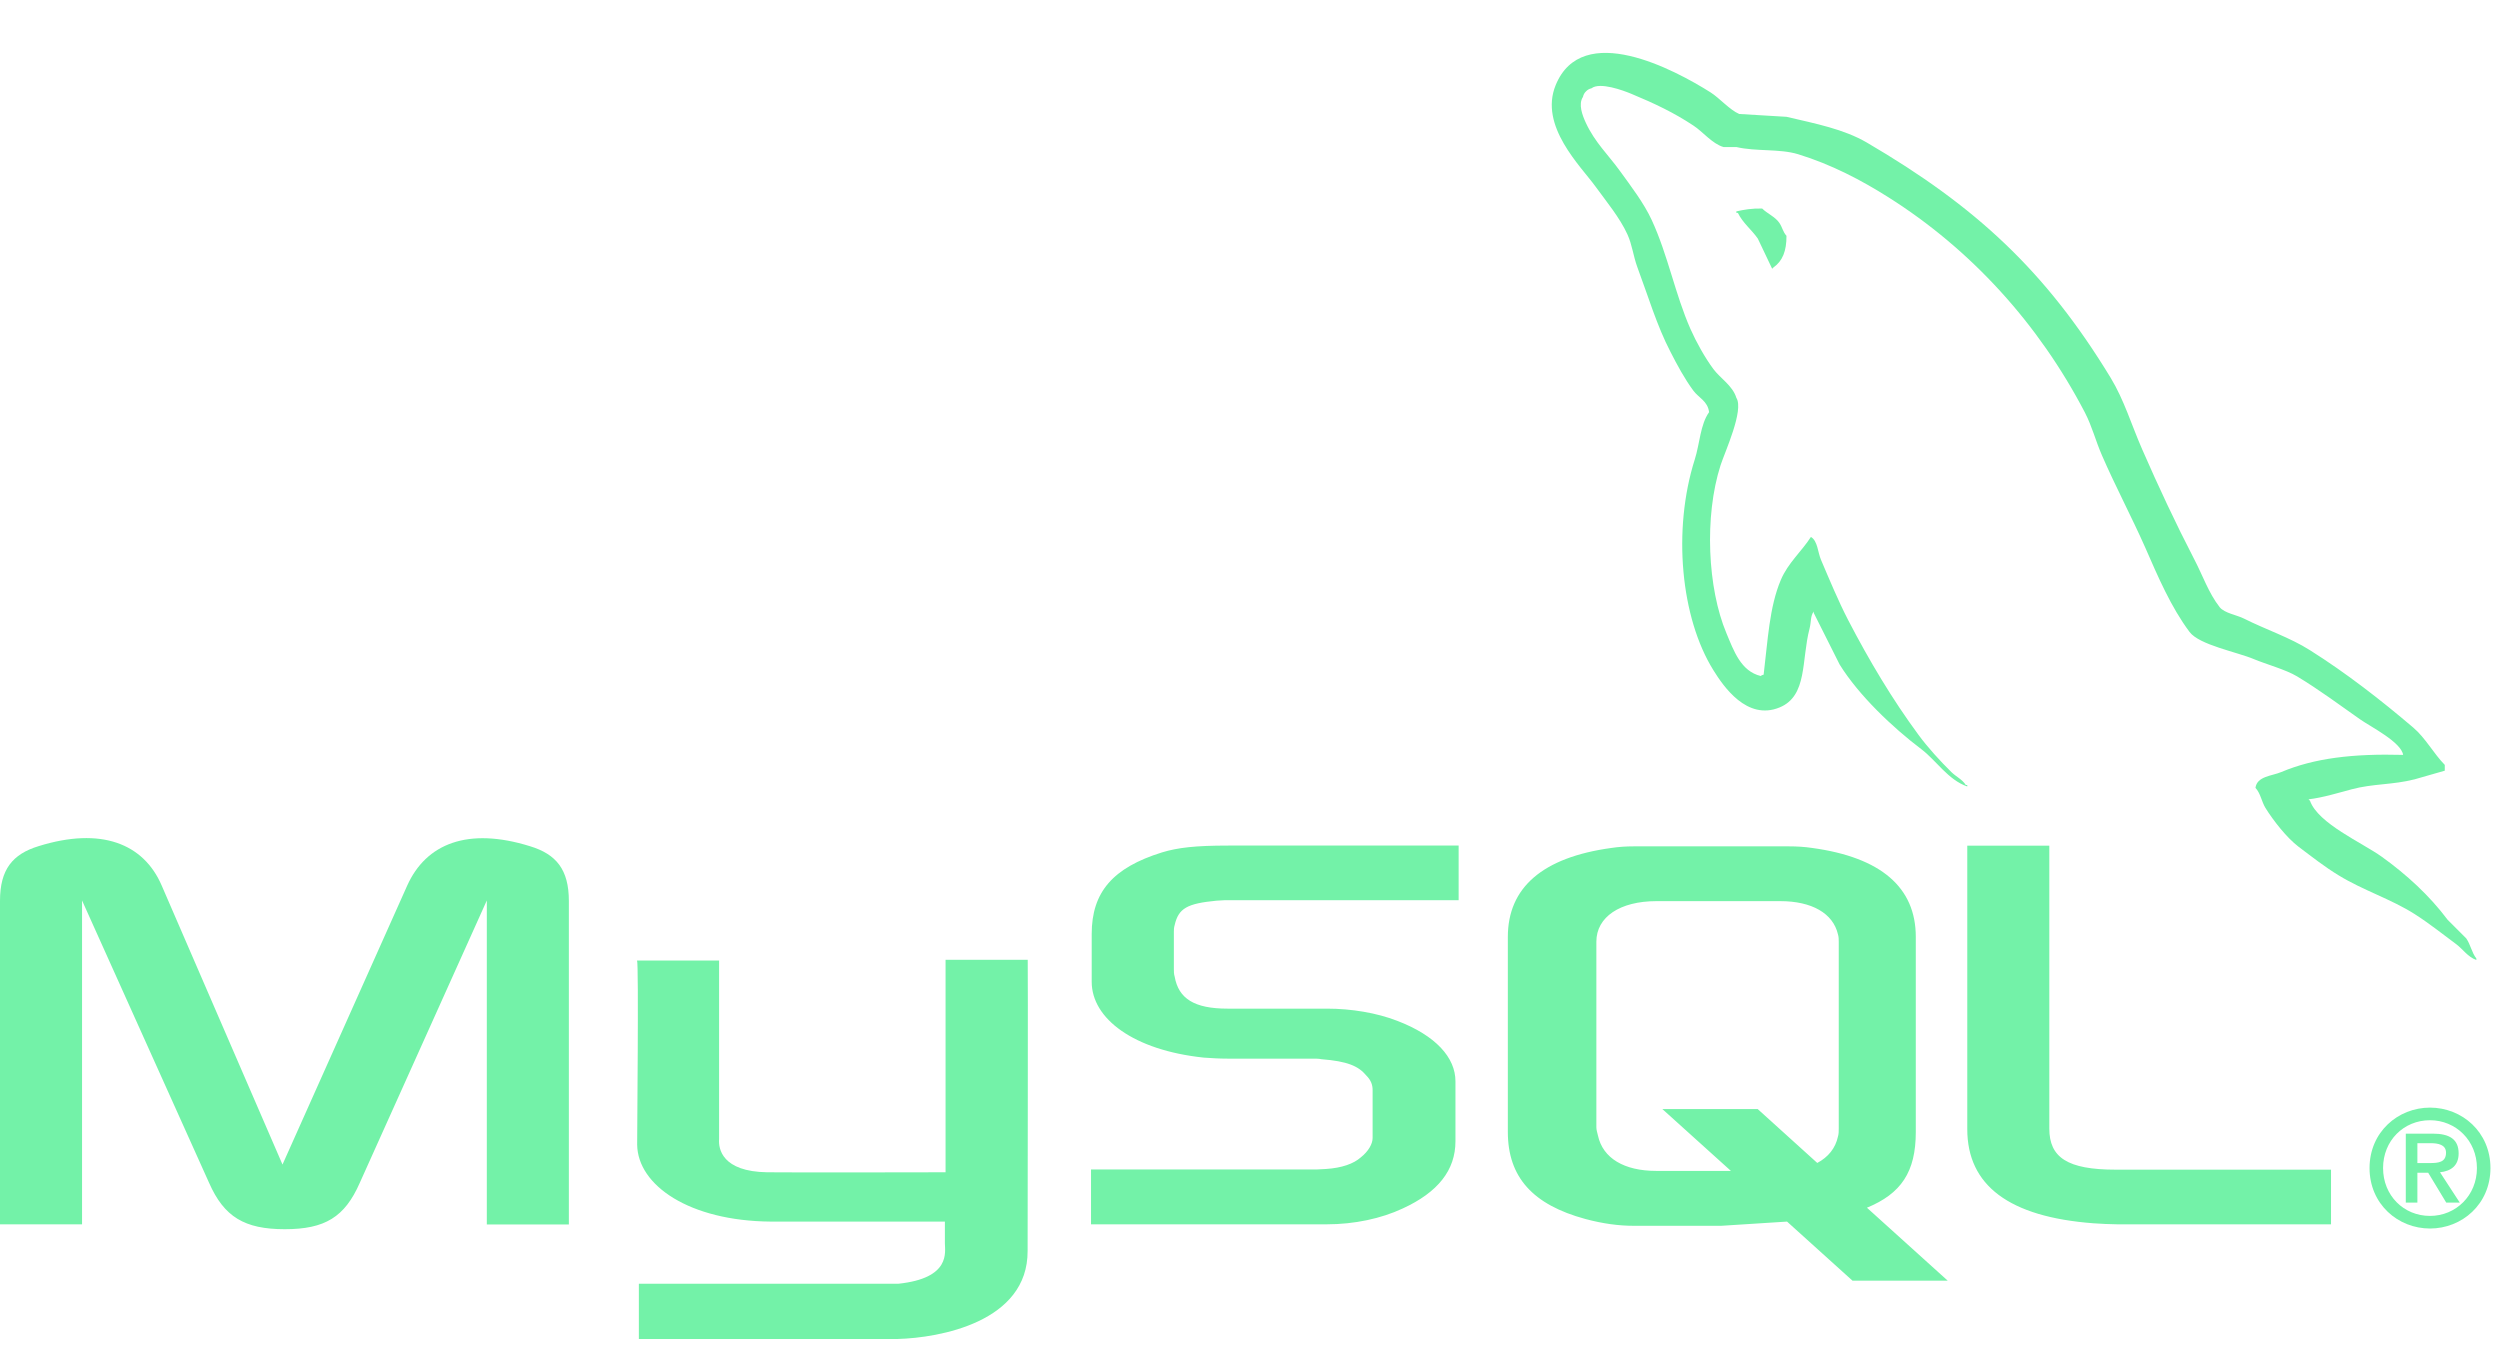
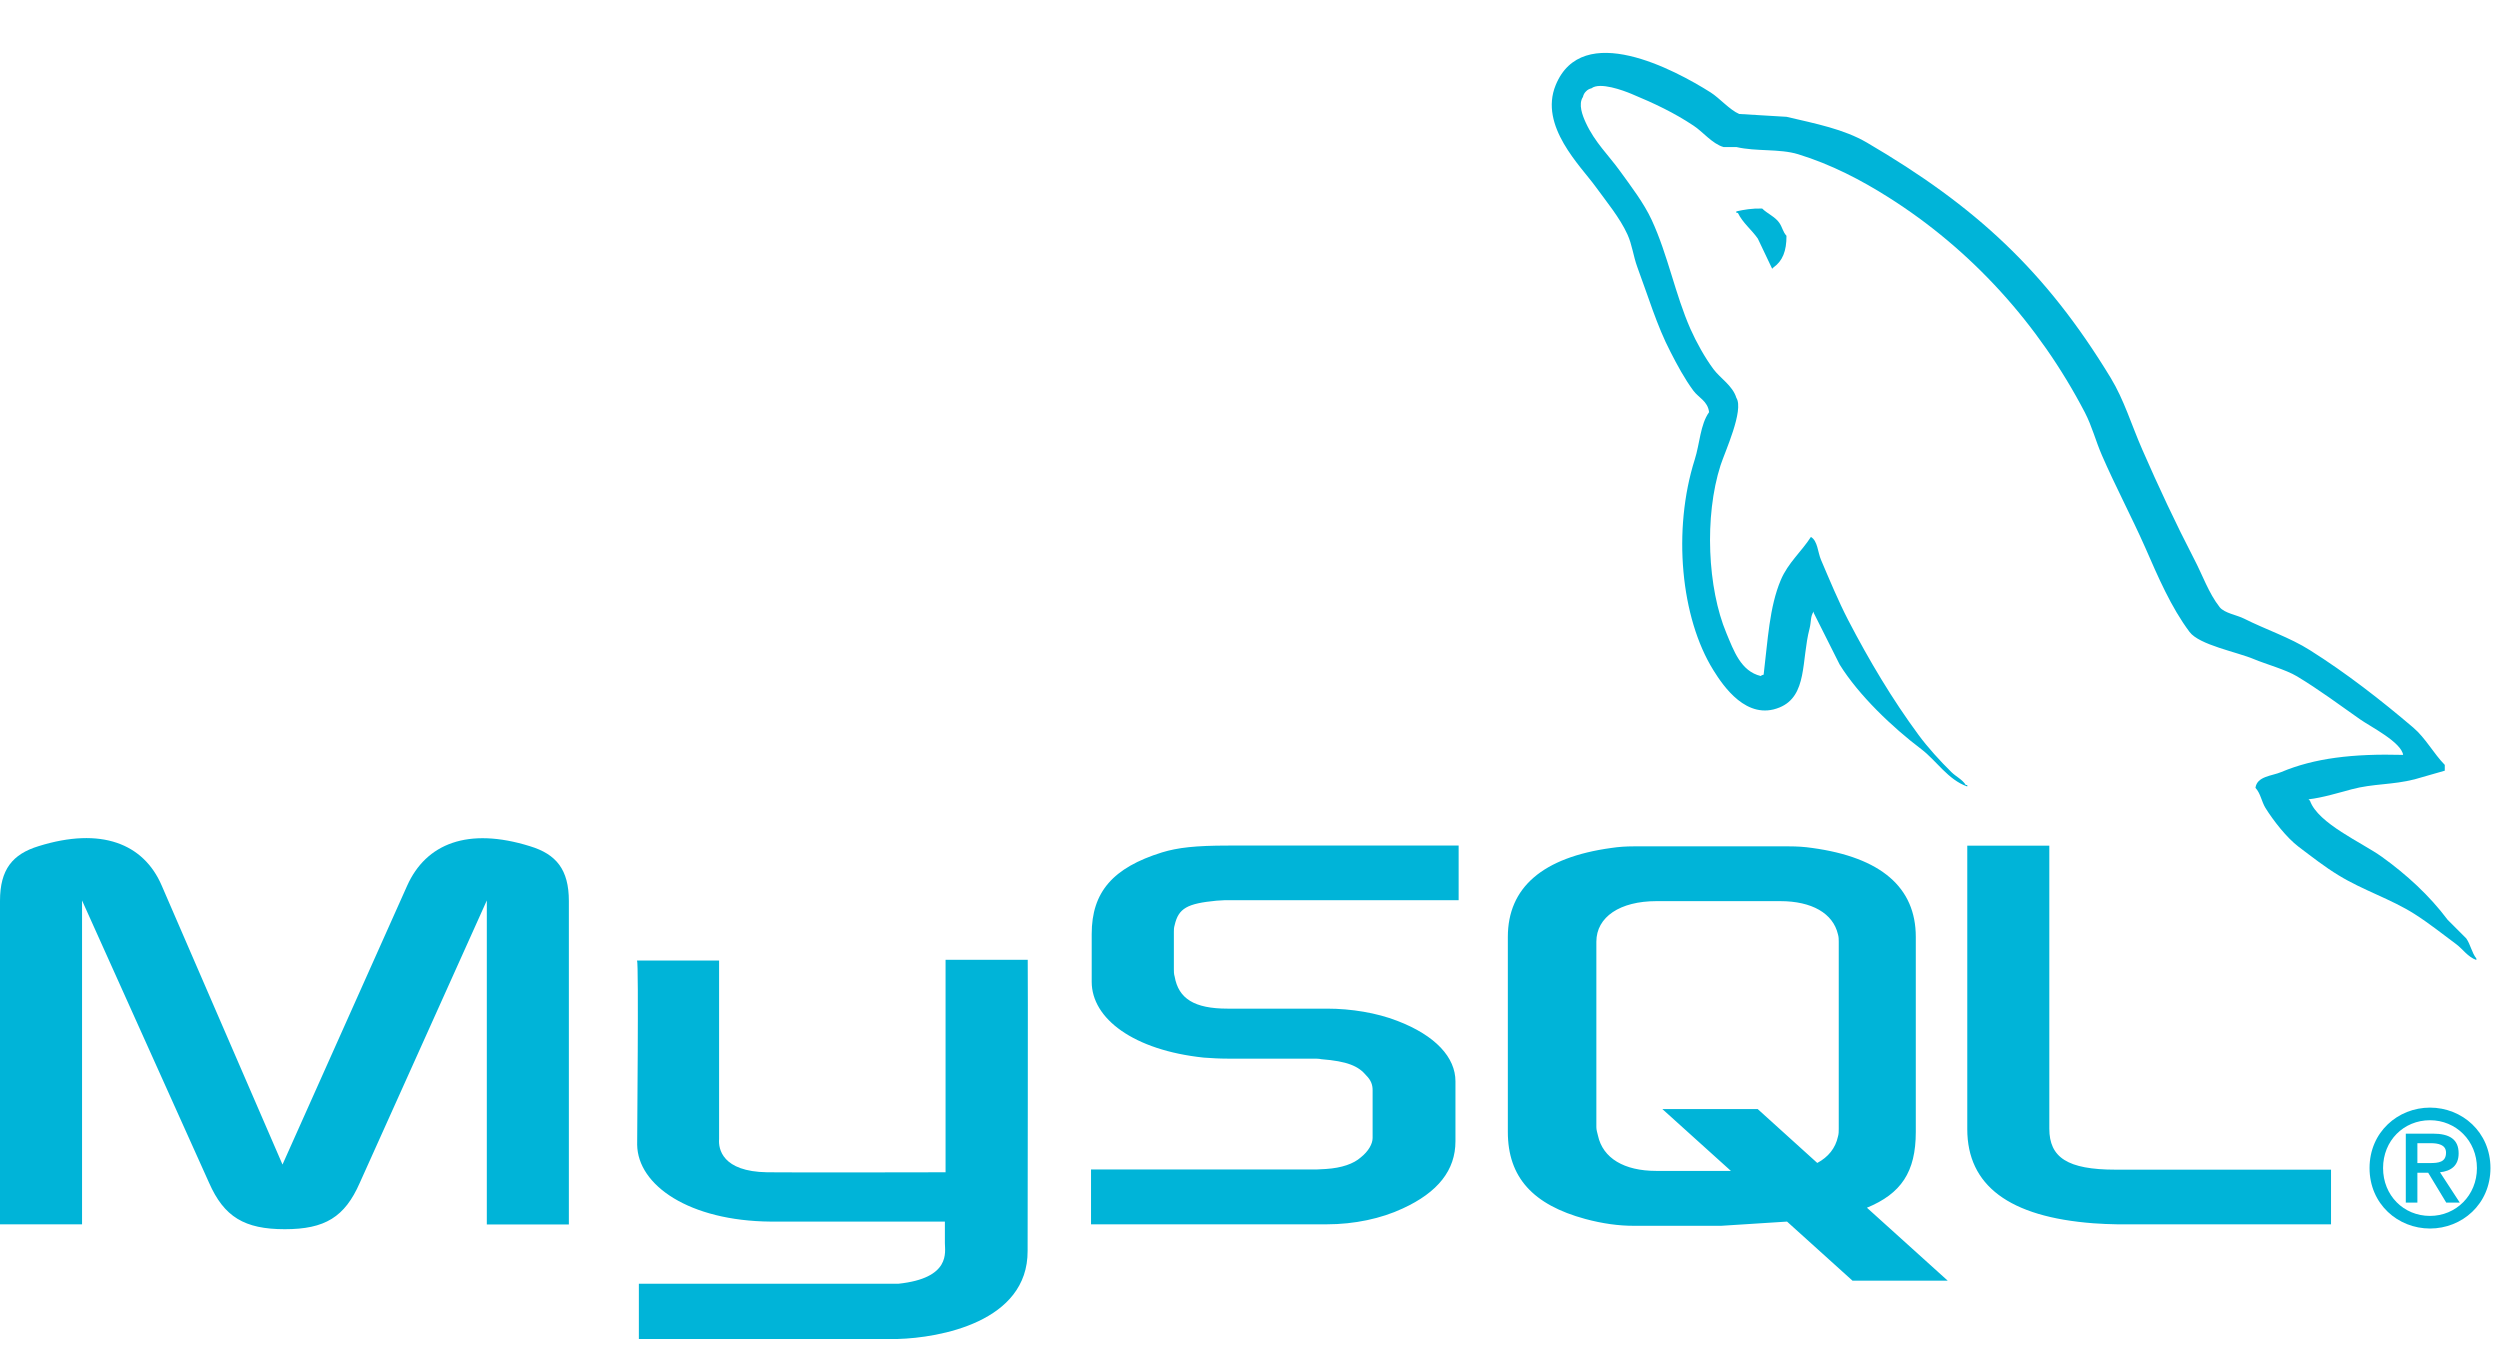
<svg xmlns="http://www.w3.org/2000/svg" width="22" height="12" viewBox="0 0 22 12" fill="none">
-   <path d="M0 10.774H0.722V7.924L1.84 10.409C1.972 10.709 2.152 10.817 2.506 10.817C2.86 10.817 3.034 10.71 3.166 10.409L4.284 7.924V10.775H5.006V7.929C5.006 7.651 4.894 7.517 4.665 7.447C4.117 7.276 3.749 7.424 3.583 7.794L2.486 10.248L1.423 7.793C1.264 7.423 0.889 7.275 0.34 7.446C0.111 7.516 0 7.65 0 7.928V10.774ZM5.606 8.453H6.328V10.024C6.321 10.11 6.355 10.31 6.751 10.316C6.952 10.319 8.308 10.316 8.321 10.316V8.446H9.044C9.047 8.446 9.043 10.996 9.043 11.007C9.047 11.636 8.263 11.773 7.901 11.783H5.622V11.297L7.905 11.297C8.37 11.248 8.315 11.017 8.315 10.94V10.75H6.781C6.067 10.744 5.612 10.432 5.607 10.073C5.606 10.041 5.622 8.469 5.606 8.453L5.606 8.453Z" fill="#73F2A8" />
-   <path d="M9.601 10.774H11.676C11.919 10.774 12.155 10.723 12.343 10.635C12.655 10.492 12.808 10.297 12.808 10.043V9.515C12.808 9.307 12.635 9.113 12.295 8.983C12.114 8.913 11.892 8.876 11.677 8.876H10.802C10.51 8.876 10.371 8.788 10.337 8.594C10.33 8.571 10.33 8.551 10.33 8.529V8.201C10.33 8.182 10.33 8.164 10.337 8.141C10.371 7.992 10.448 7.951 10.705 7.926C10.726 7.926 10.753 7.922 10.774 7.922H12.836V7.441H10.809C10.517 7.441 10.365 7.459 10.226 7.501C9.795 7.635 9.607 7.849 9.607 8.219V8.64C9.607 8.964 9.976 9.242 10.593 9.307C10.663 9.312 10.732 9.316 10.802 9.316H11.551C11.579 9.316 11.607 9.316 11.628 9.321C11.857 9.339 11.954 9.381 12.023 9.464C12.066 9.507 12.079 9.548 12.079 9.593V10.014C12.079 10.065 12.044 10.13 11.975 10.185C11.912 10.241 11.808 10.278 11.669 10.287C11.642 10.287 11.621 10.291 11.593 10.291H9.601V10.773V10.774ZM17.312 9.936C17.312 10.432 17.68 10.709 18.423 10.765C18.492 10.77 18.562 10.773 18.631 10.774H20.513V10.293H18.617C18.194 10.293 18.034 10.186 18.034 9.932V7.442H17.312L17.312 9.936ZM13.269 9.961V8.245C13.269 7.81 13.575 7.545 14.18 7.462C14.245 7.452 14.31 7.448 14.375 7.448H15.745C15.813 7.448 15.88 7.452 15.947 7.462C16.553 7.545 16.859 7.809 16.859 8.245V9.961C16.859 10.315 16.729 10.504 16.429 10.628L17.14 11.27H16.302L15.726 10.75L15.147 10.787H14.375C14.243 10.787 14.104 10.768 13.951 10.727C13.49 10.602 13.269 10.36 13.269 9.961ZM14.048 9.919C14.048 9.942 14.055 9.965 14.062 9.993C14.105 10.192 14.292 10.304 14.576 10.304H15.232L14.629 9.76H15.468L15.992 10.234C16.089 10.182 16.152 10.104 16.174 10.002C16.181 9.979 16.181 9.956 16.181 9.933V8.287C16.181 8.269 16.181 8.245 16.174 8.222C16.131 8.037 15.944 7.93 15.666 7.93H14.577C14.256 7.93 14.048 8.069 14.048 8.287V9.92L14.048 9.919Z" fill="#73F2A8" />
-   <path d="M21.148 6.643C20.704 6.631 20.365 6.672 20.075 6.794C19.993 6.829 19.862 6.83 19.848 6.933C19.893 6.981 19.901 7.052 19.936 7.11C20.006 7.222 20.123 7.372 20.227 7.451C20.341 7.537 20.458 7.629 20.58 7.703C20.797 7.836 21.04 7.911 21.249 8.044C21.372 8.122 21.495 8.22 21.615 8.309C21.674 8.353 21.715 8.42 21.792 8.448V8.435C21.751 8.383 21.741 8.312 21.703 8.258L21.539 8.094C21.379 7.88 21.175 7.694 20.959 7.539C20.786 7.415 20.4 7.248 20.328 7.047L20.315 7.034C20.438 7.02 20.581 6.976 20.694 6.946C20.884 6.895 21.053 6.908 21.249 6.858L21.514 6.782V6.731C21.415 6.63 21.345 6.495 21.237 6.403C20.954 6.162 20.646 5.922 20.328 5.722C20.152 5.61 19.934 5.538 19.748 5.444C19.685 5.412 19.575 5.396 19.533 5.343C19.435 5.218 19.382 5.059 19.306 4.915C19.148 4.61 18.992 4.277 18.852 3.956C18.756 3.737 18.693 3.521 18.574 3.325C18.001 2.382 17.384 1.814 16.429 1.255C16.225 1.136 15.981 1.089 15.722 1.028L15.305 1.003C15.221 0.967 15.132 0.863 15.053 0.813C14.736 0.613 13.924 0.178 13.69 0.749C13.542 1.11 13.911 1.462 14.043 1.645C14.136 1.773 14.255 1.917 14.321 2.062C14.364 2.156 14.372 2.251 14.409 2.352C14.501 2.598 14.581 2.868 14.7 3.096C14.759 3.212 14.825 3.334 14.901 3.437C14.948 3.501 15.028 3.529 15.04 3.627C14.962 3.736 14.958 3.905 14.914 4.043C14.717 4.665 14.791 5.438 15.078 5.898C15.166 6.04 15.373 6.343 15.659 6.226C15.908 6.125 15.851 5.81 15.924 5.532C15.94 5.469 15.93 5.423 15.961 5.381V5.394L16.189 5.848C16.357 6.119 16.655 6.402 16.908 6.593C17.039 6.692 17.143 6.863 17.312 6.921V6.908H17.299C17.266 6.857 17.215 6.836 17.173 6.795C17.074 6.698 16.964 6.577 16.883 6.467C16.652 6.154 16.449 5.813 16.264 5.457C16.176 5.287 16.099 5.1 16.025 4.927C15.996 4.86 15.996 4.76 15.936 4.725C15.855 4.852 15.734 4.954 15.671 5.104C15.57 5.343 15.557 5.634 15.52 5.937C15.498 5.944 15.508 5.939 15.495 5.949C15.319 5.907 15.257 5.726 15.192 5.571C15.027 5.178 14.996 4.546 15.141 4.094C15.179 3.977 15.349 3.609 15.28 3.501C15.247 3.393 15.139 3.33 15.078 3.248C15.003 3.147 14.928 3.012 14.876 2.895C14.741 2.589 14.678 2.245 14.535 1.936C14.467 1.788 14.352 1.638 14.258 1.508C14.153 1.362 14.036 1.255 13.955 1.08C13.926 1.017 13.887 0.917 13.93 0.853C13.934 0.834 13.943 0.817 13.957 0.804C13.97 0.79 13.987 0.781 14.005 0.777C14.079 0.72 14.283 0.795 14.359 0.827C14.561 0.911 14.73 0.991 14.902 1.105C14.984 1.158 15.067 1.265 15.167 1.294H15.28C15.458 1.335 15.657 1.307 15.823 1.357C16.116 1.447 16.379 1.585 16.618 1.736C17.345 2.195 17.94 2.849 18.347 3.63C18.412 3.756 18.44 3.876 18.498 4.009C18.614 4.276 18.761 4.554 18.877 4.816C18.992 5.079 19.105 5.343 19.268 5.561C19.354 5.676 19.685 5.737 19.836 5.801C19.941 5.845 20.114 5.892 20.214 5.952C20.405 6.067 20.591 6.205 20.77 6.331C20.859 6.394 21.135 6.532 21.148 6.646L21.148 6.643Z" fill="#73F2A8" />
-   <path fill-rule="evenodd" clip-rule="evenodd" d="M15.507 1.835C15.415 1.833 15.349 1.845 15.28 1.86V1.873H15.293C15.337 1.963 15.415 2.022 15.469 2.1L15.595 2.365L15.608 2.352C15.686 2.297 15.722 2.209 15.721 2.075C15.69 2.042 15.685 2 15.658 1.961C15.622 1.908 15.551 1.879 15.507 1.835L15.507 1.835Z" fill="#73F2A8" />
-   <path fill-rule="evenodd" clip-rule="evenodd" d="M20.852 10.279C20.852 10.597 21.103 10.811 21.384 10.811C21.665 10.811 21.916 10.597 21.916 10.279C21.916 9.961 21.665 9.747 21.384 9.747C21.103 9.747 20.852 9.961 20.852 10.279ZM21.797 10.279C21.797 10.52 21.612 10.7 21.384 10.7C21.152 10.7 20.971 10.52 20.971 10.279C20.971 10.038 21.152 9.858 21.384 9.858C21.612 9.858 21.797 10.038 21.797 10.279ZM21.527 10.583H21.646L21.472 10.316C21.565 10.306 21.636 10.261 21.636 10.15C21.636 10.027 21.558 9.976 21.408 9.976H21.171V10.583H21.273V10.32H21.368L21.527 10.583L21.527 10.583ZM21.273 10.235V10.06H21.391C21.452 10.06 21.525 10.072 21.525 10.143C21.525 10.228 21.459 10.235 21.382 10.235H21.273V10.235Z" fill="#73F2A8" />
+   <path d="M0 10.774H0.722V7.924L1.84 10.409C1.972 10.709 2.152 10.817 2.506 10.817C2.86 10.817 3.034 10.71 3.166 10.409L4.284 7.924V10.775H5.006V7.929C5.006 7.651 4.894 7.517 4.665 7.447C4.117 7.276 3.749 7.424 3.583 7.794L2.486 10.248L1.423 7.793C1.264 7.423 0.889 7.275 0.34 7.446C0.111 7.516 0 7.65 0 7.928V10.774ZM5.606 8.453H6.328V10.024C6.321 10.11 6.355 10.31 6.751 10.316C6.952 10.319 8.308 10.316 8.321 10.316V8.446H9.044C9.047 8.446 9.043 10.996 9.043 11.007C9.047 11.636 8.263 11.773 7.901 11.783H5.622V11.297L7.905 11.297C8.37 11.248 8.315 11.017 8.315 10.94V10.75H6.781C6.067 10.744 5.612 10.432 5.607 10.073C5.606 10.041 5.622 8.469 5.606 8.453L5.606 8.453Z" fill="#00B4D8" />
+   <path d="M9.601 10.774H11.676C11.919 10.774 12.155 10.723 12.343 10.635C12.655 10.492 12.808 10.297 12.808 10.043V9.515C12.808 9.307 12.635 9.113 12.295 8.983C12.114 8.913 11.892 8.876 11.677 8.876H10.802C10.51 8.876 10.371 8.788 10.337 8.594C10.33 8.571 10.33 8.551 10.33 8.529V8.201C10.33 8.182 10.33 8.164 10.337 8.141C10.371 7.992 10.448 7.951 10.705 7.926C10.726 7.926 10.753 7.922 10.774 7.922H12.836V7.441H10.809C10.517 7.441 10.365 7.459 10.226 7.501C9.795 7.635 9.607 7.849 9.607 8.219V8.64C9.607 8.964 9.976 9.242 10.593 9.307C10.663 9.312 10.732 9.316 10.802 9.316H11.551C11.579 9.316 11.607 9.316 11.628 9.321C11.857 9.339 11.954 9.381 12.023 9.464C12.066 9.507 12.079 9.548 12.079 9.593V10.014C12.079 10.065 12.044 10.13 11.975 10.185C11.912 10.241 11.808 10.278 11.669 10.287C11.642 10.287 11.621 10.291 11.593 10.291H9.601V10.773V10.774ZM17.312 9.936C17.312 10.432 17.68 10.709 18.423 10.765C18.492 10.77 18.562 10.773 18.631 10.774H20.513V10.293H18.617C18.194 10.293 18.034 10.186 18.034 9.932V7.442H17.312L17.312 9.936ZM13.269 9.961V8.245C13.269 7.81 13.575 7.545 14.18 7.462C14.245 7.452 14.31 7.448 14.375 7.448H15.745C15.813 7.448 15.88 7.452 15.947 7.462C16.553 7.545 16.859 7.809 16.859 8.245V9.961C16.859 10.315 16.729 10.504 16.429 10.628L17.14 11.27H16.302L15.726 10.75L15.147 10.787H14.375C14.243 10.787 14.104 10.768 13.951 10.727C13.49 10.602 13.269 10.36 13.269 9.961ZM14.048 9.919C14.048 9.942 14.055 9.965 14.062 9.993C14.105 10.192 14.292 10.304 14.576 10.304H15.232L14.629 9.76H15.468L15.992 10.234C16.089 10.182 16.152 10.104 16.174 10.002C16.181 9.979 16.181 9.956 16.181 9.933V8.287C16.181 8.269 16.181 8.245 16.174 8.222C16.131 8.037 15.944 7.93 15.666 7.93H14.577C14.256 7.93 14.048 8.069 14.048 8.287V9.92L14.048 9.919Z" fill="#00B4D8" />
+   <path d="M21.148 6.643C20.704 6.631 20.365 6.672 20.075 6.794C19.993 6.829 19.862 6.83 19.848 6.933C19.893 6.981 19.901 7.052 19.936 7.11C20.006 7.222 20.123 7.372 20.227 7.451C20.341 7.537 20.458 7.629 20.58 7.703C20.797 7.836 21.04 7.911 21.249 8.044C21.372 8.122 21.495 8.22 21.615 8.309C21.674 8.353 21.715 8.42 21.792 8.448V8.435C21.751 8.383 21.741 8.312 21.703 8.258L21.539 8.094C21.379 7.88 21.175 7.694 20.959 7.539C20.786 7.415 20.4 7.248 20.328 7.047L20.315 7.034C20.438 7.02 20.581 6.976 20.694 6.946C20.884 6.895 21.053 6.908 21.249 6.858L21.514 6.782V6.731C21.415 6.63 21.345 6.495 21.237 6.403C20.954 6.162 20.646 5.922 20.328 5.722C20.152 5.61 19.934 5.538 19.748 5.444C19.685 5.412 19.575 5.396 19.533 5.343C19.435 5.218 19.382 5.059 19.306 4.915C19.148 4.61 18.992 4.277 18.852 3.956C18.756 3.737 18.693 3.521 18.574 3.325C18.001 2.382 17.384 1.814 16.429 1.255C16.225 1.136 15.981 1.089 15.722 1.028L15.305 1.003C15.221 0.967 15.132 0.863 15.053 0.813C14.736 0.613 13.924 0.178 13.69 0.749C13.542 1.11 13.911 1.462 14.043 1.645C14.136 1.773 14.255 1.917 14.321 2.062C14.364 2.156 14.372 2.251 14.409 2.352C14.501 2.598 14.581 2.868 14.7 3.096C14.759 3.212 14.825 3.334 14.901 3.437C14.948 3.501 15.028 3.529 15.04 3.627C14.962 3.736 14.958 3.905 14.914 4.043C14.717 4.665 14.791 5.438 15.078 5.898C15.166 6.04 15.373 6.343 15.659 6.226C15.908 6.125 15.851 5.81 15.924 5.532C15.94 5.469 15.93 5.423 15.961 5.381V5.394L16.189 5.848C16.357 6.119 16.655 6.402 16.908 6.593C17.039 6.692 17.143 6.863 17.312 6.921V6.908H17.299C17.266 6.857 17.215 6.836 17.173 6.795C17.074 6.698 16.964 6.577 16.883 6.467C16.652 6.154 16.449 5.813 16.264 5.457C16.176 5.287 16.099 5.1 16.025 4.927C15.996 4.86 15.996 4.76 15.936 4.725C15.855 4.852 15.734 4.954 15.671 5.104C15.57 5.343 15.557 5.634 15.52 5.937C15.498 5.944 15.508 5.939 15.495 5.949C15.319 5.907 15.257 5.726 15.192 5.571C15.027 5.178 14.996 4.546 15.141 4.094C15.179 3.977 15.349 3.609 15.28 3.501C15.247 3.393 15.139 3.33 15.078 3.248C15.003 3.147 14.928 3.012 14.876 2.895C14.741 2.589 14.678 2.245 14.535 1.936C14.467 1.788 14.352 1.638 14.258 1.508C14.153 1.362 14.036 1.255 13.955 1.08C13.926 1.017 13.887 0.917 13.93 0.853C13.934 0.834 13.943 0.817 13.957 0.804C13.97 0.79 13.987 0.781 14.005 0.777C14.079 0.72 14.283 0.795 14.359 0.827C14.561 0.911 14.73 0.991 14.902 1.105C14.984 1.158 15.067 1.265 15.167 1.294H15.28C15.458 1.335 15.657 1.307 15.823 1.357C16.116 1.447 16.379 1.585 16.618 1.736C17.345 2.195 17.94 2.849 18.347 3.63C18.412 3.756 18.44 3.876 18.498 4.009C18.614 4.276 18.761 4.554 18.877 4.816C18.992 5.079 19.105 5.343 19.268 5.561C19.354 5.676 19.685 5.737 19.836 5.801C19.941 5.845 20.114 5.892 20.214 5.952C20.405 6.067 20.591 6.205 20.77 6.331C20.859 6.394 21.135 6.532 21.148 6.646L21.148 6.643Z" fill="#00B4D8" />
+   <path fill-rule="evenodd" clip-rule="evenodd" d="M15.507 1.835C15.415 1.833 15.349 1.845 15.28 1.86V1.873H15.293C15.337 1.963 15.415 2.022 15.469 2.1L15.595 2.365L15.608 2.352C15.686 2.297 15.722 2.209 15.721 2.075C15.69 2.042 15.685 2 15.658 1.961C15.622 1.908 15.551 1.879 15.507 1.835L15.507 1.835Z" fill="#00B4D8" />
+   <path fill-rule="evenodd" clip-rule="evenodd" d="M20.852 10.279C20.852 10.597 21.103 10.811 21.384 10.811C21.665 10.811 21.916 10.597 21.916 10.279C21.916 9.961 21.665 9.747 21.384 9.747C21.103 9.747 20.852 9.961 20.852 10.279ZM21.797 10.279C21.797 10.52 21.612 10.7 21.384 10.7C21.152 10.7 20.971 10.52 20.971 10.279C20.971 10.038 21.152 9.858 21.384 9.858C21.612 9.858 21.797 10.038 21.797 10.279ZM21.527 10.583H21.646L21.472 10.316C21.565 10.306 21.636 10.261 21.636 10.15C21.636 10.027 21.558 9.976 21.408 9.976H21.171V10.583H21.273V10.32H21.368L21.527 10.583L21.527 10.583ZM21.273 10.235V10.06H21.391C21.452 10.06 21.525 10.072 21.525 10.143C21.525 10.228 21.459 10.235 21.382 10.235H21.273V10.235Z" fill="#00B4D8" />
</svg>
